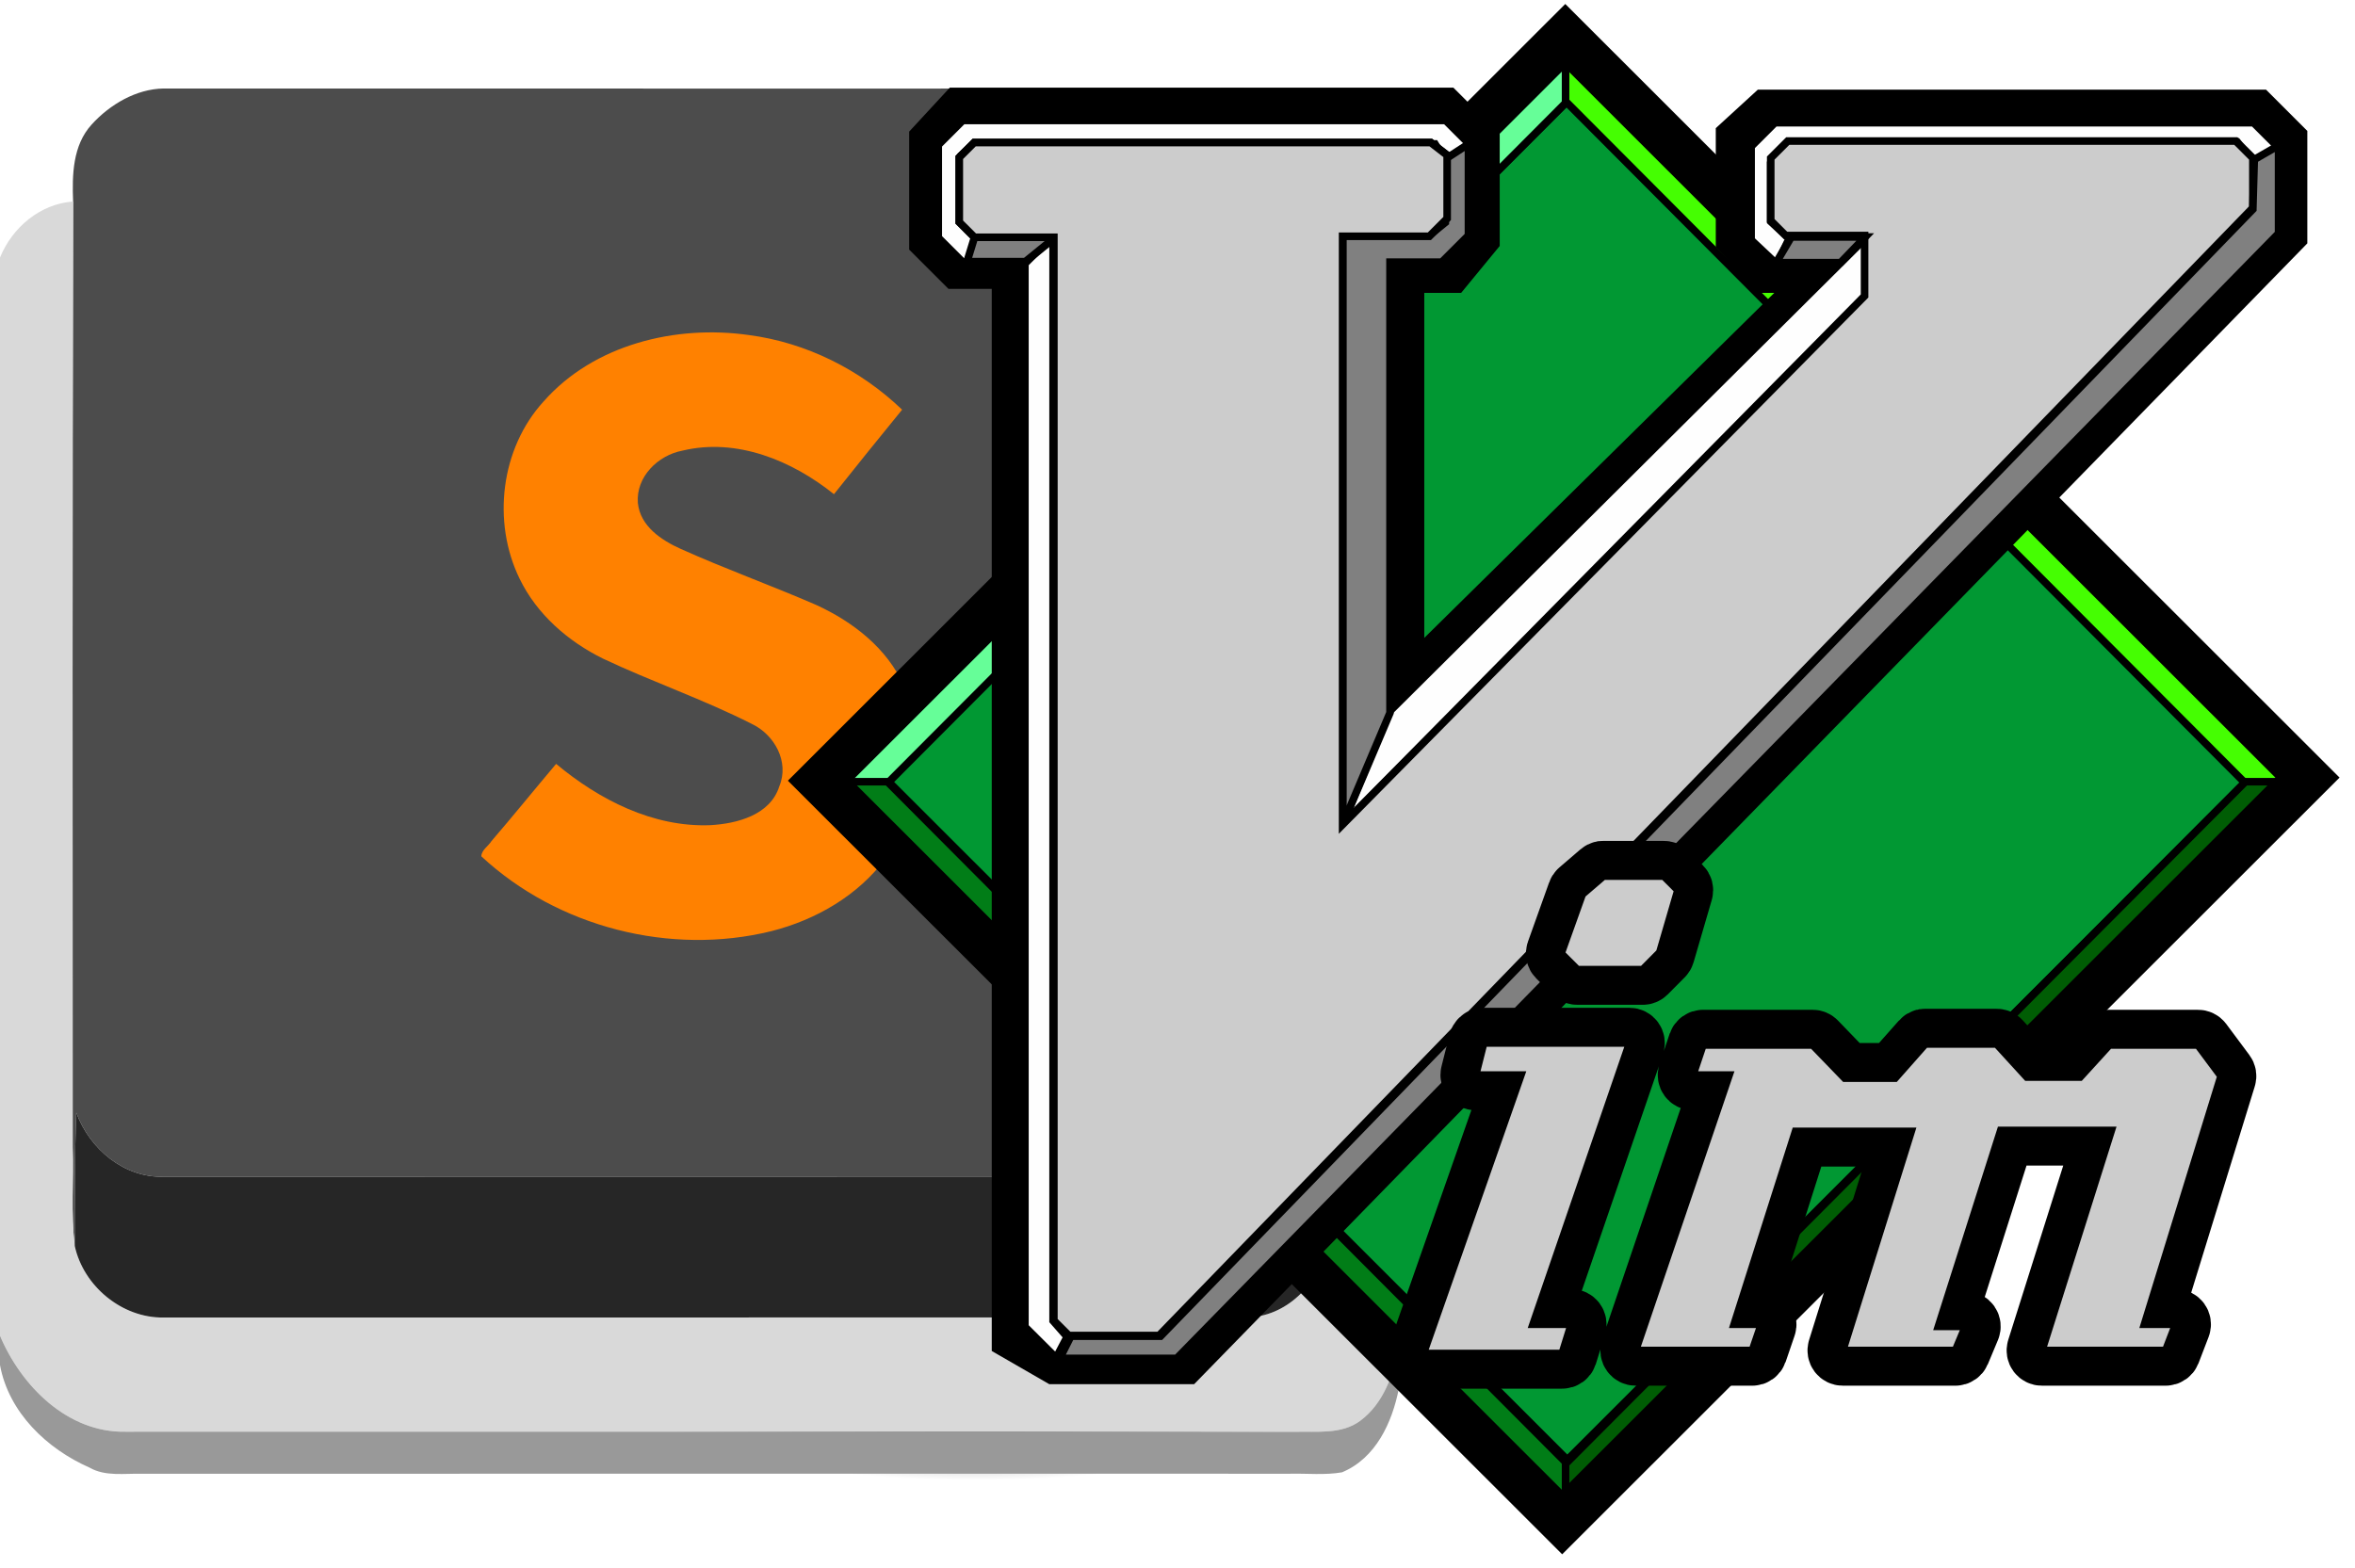
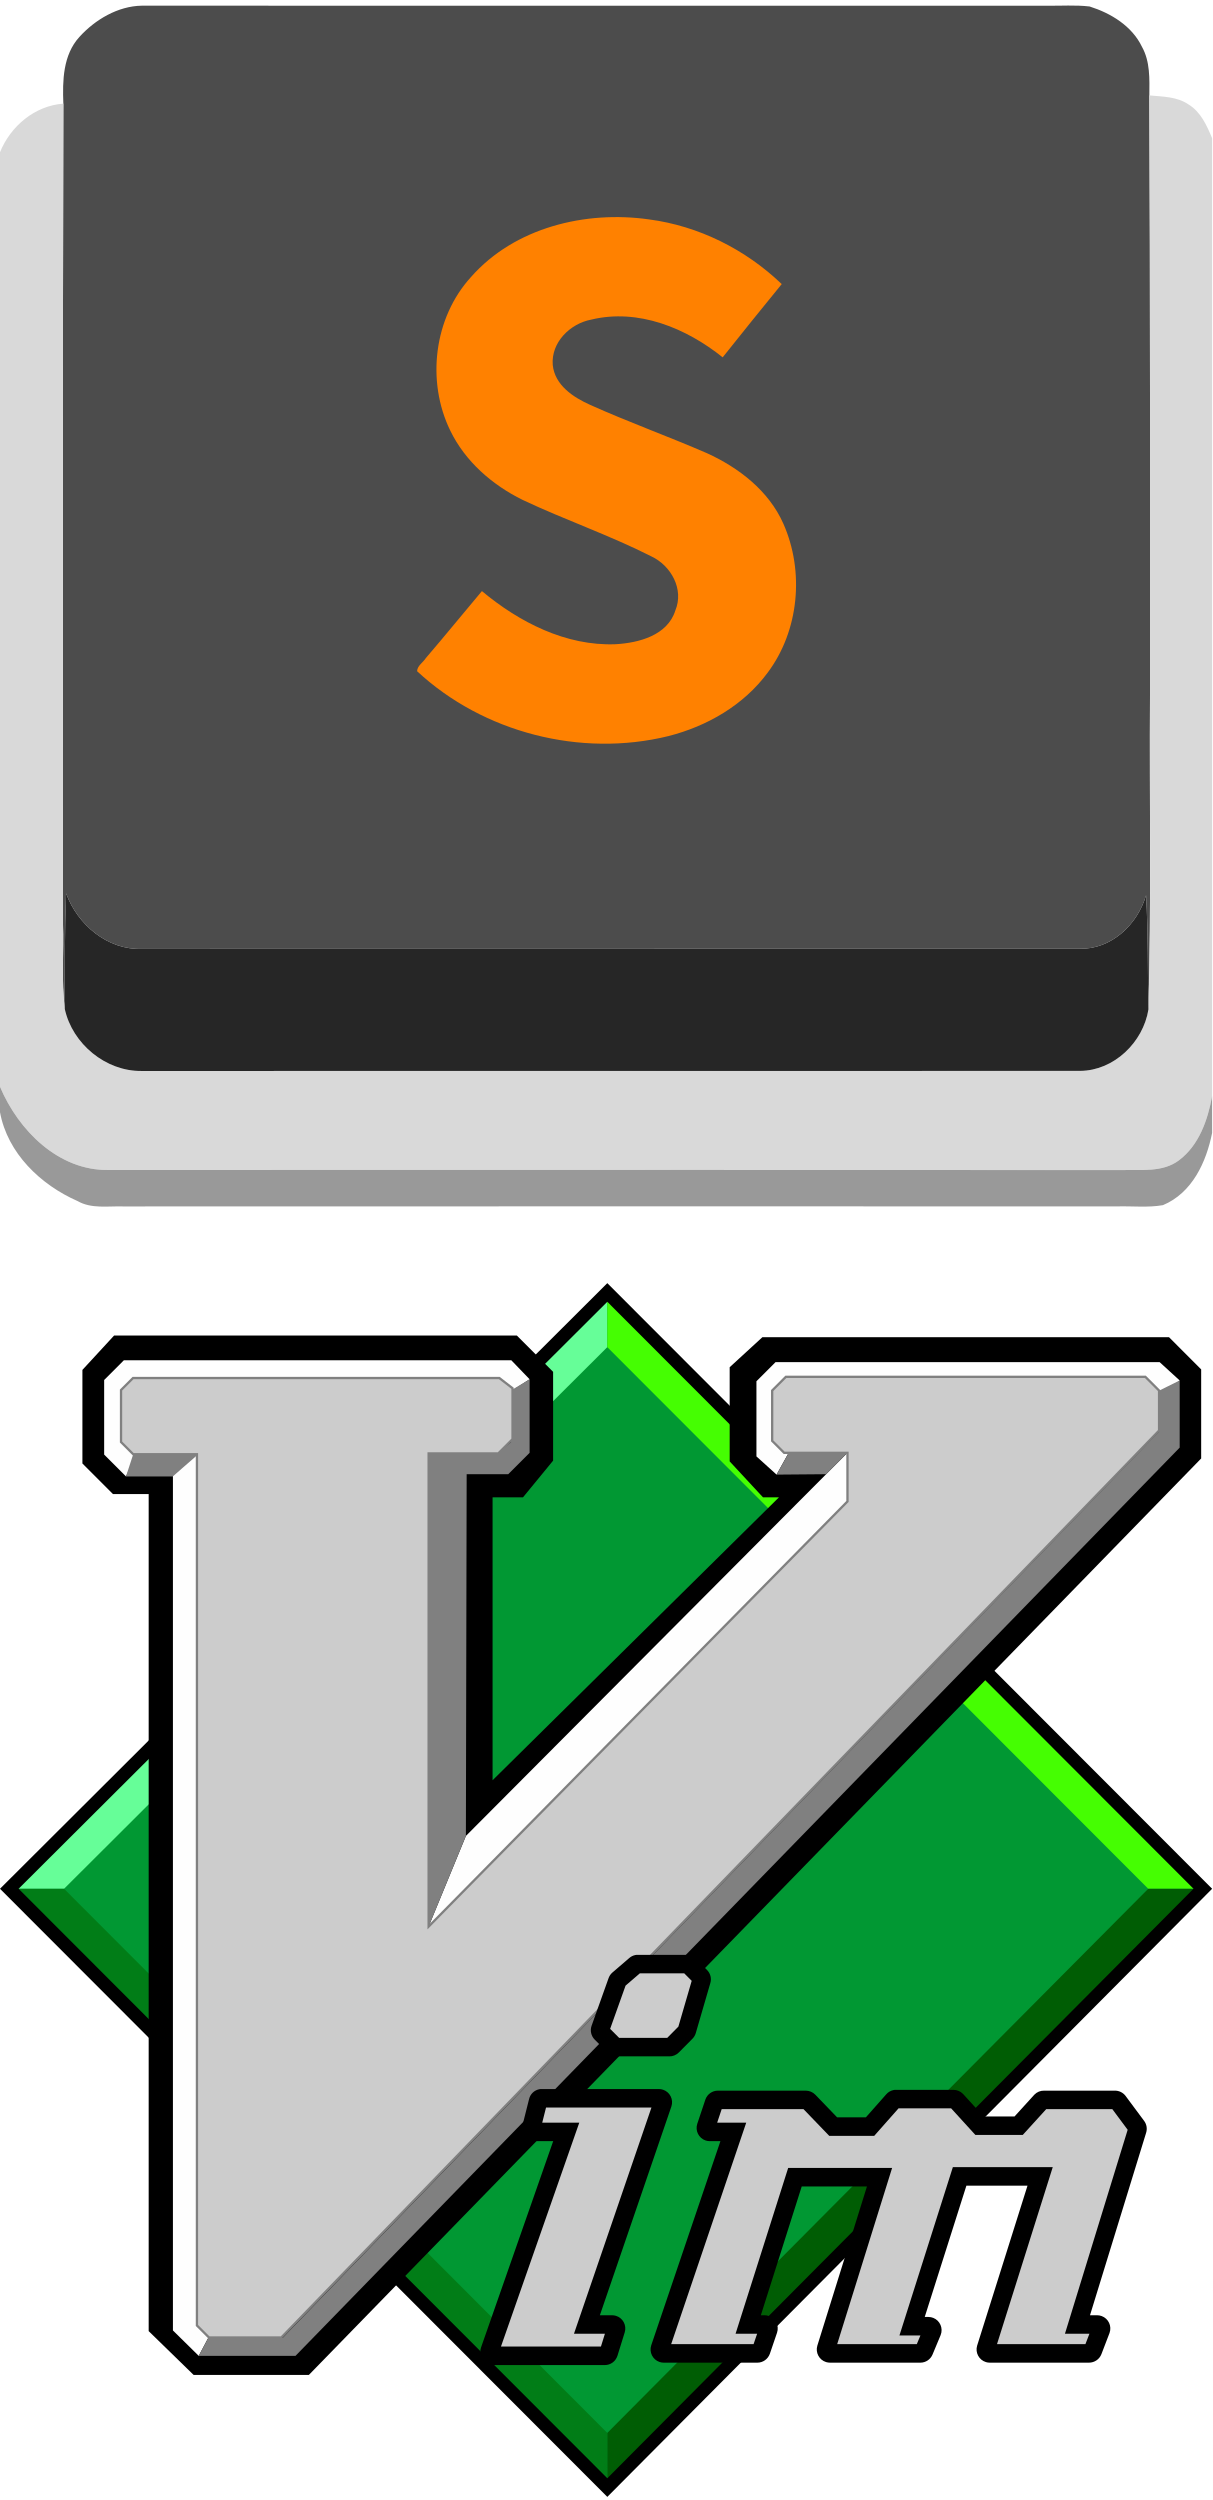
- <svg xmlns="http://www.w3.org/2000/svg" width="431px" height="287px" viewBox="0 0 431 287" version="1.1">
+ <svg xmlns="http://www.w3.org/2000/svg" width="256px" height="528px" viewBox="0 0 256 528" version="1.1">
  <defs>
    <radialGradient cx="50%" cy="50%" fx="50%" fy="50%" r="50%" id="radialGradient-1">
      <stop stop-color="#000000" offset="0%" />
      <stop stop-color="#000000" stop-opacity="0" offset="100%" />
    </radialGradient>
  </defs>
  <g id="Page-1" stroke="none" stroke-width="1" fill="none" fill-rule="evenodd">
-     <g id="SourcegraphLiveAsset" transform="translate(0, 6)">
+     <g id="SourcegraphLiveAsset">
      <g id="Page-1">
-         <g id="SourcegraphLiveAsset" transform="translate(0, 9)">
-           <path d="M178.389,256 C143.892,256 115.929,248.623 115.936,239.524 C115.929,230.425 143.892,223.048 178.389,223.048 C212.886,223.048 240.849,230.425 240.842,239.524 C240.849,248.623 212.886,256 178.389,256 L178.389,256 Z" id="path4912" fill="url(#radialGradient-1)" />
+         <g id="SourcegraphLiveAsset">
+           <path d="M178.389,252 C143.892,252 115.929,244.623 115.936,235.524 C115.929,226.425 143.892,219.048 178.389,219.048 C212.886,219.048 240.849,226.425 240.842,235.524 C240.849,244.623 212.886,252 178.389,252 L178.389,252 Z" id="path4912" fill="url(#radialGradient-1)" />
          <g id="SublimeText">
            <path d="M0,0 L256,0 L256,29.19 C254.88,26.51 253.6,23.62 251,22.05 C248.58,20.39 245.54,20.42 242.74,20.15 C242.77,16.69 242.93,13.01 241.18,9.88 C239.07,5.49 234.63,2.79 230.13,1.37 C227.11,1.02 224.07,1.25 221.04,1.21 C157.34,1.2 93.65,1.23 29.95,1.2 C24.91,1.28 20.09,4.14 16.76,7.81 C13.29,11.63 13.19,17.03 13.38,21.89 C7.34,22.32 2.23,26.65 0,32.15 L0,0 L0,0 L0,0 Z" id="Shape" />
            <path d="M16.76,7.81 C20.09,4.14 24.91,1.28 29.95,1.2 C93.65,1.23 157.34,1.2 221.04,1.21 C224.07,1.25 227.11,1.02 230.13,1.37 C234.63,2.79 239.07,5.49 241.18,9.88 C242.93,13.01 242.77,16.69 242.74,20.15 C242.94,62.43 242.87,104.71 242.88,146.99 C242.75,169.06 243.17,191.14 242.55,213.19 C242.38,205.15 242.51,197.11 242.05,189.08 C240.25,195.26 234.74,200.52 228.03,200.38 C162.03,200.42 96.02,200.37 30.02,200.41 C22.72,200.68 16.4,195.33 13.96,188.69 C13.65,196.82 13.67,204.96 13.68,213.09 C12.95,207.09 13.5,201.03 13.3,195.01 C13.3,137.3 13.23,79.59 13.38,21.89 C13.19,17.03 13.29,11.63 16.76,7.81 L16.76,7.81 L16.76,7.81 Z" id="Shape" fill="#4C4C4C" />
            <path d="M242.74,20.15 C245.54,20.42 248.58,20.39 251,22.05 C253.6,23.62 254.88,26.51 256,29.19 L256,231.5 C255.08,236.54 253.24,241.88 248.98,245.07 C245.55,247.65 241,247 236.99,247.12 C165.65,247.06 94.31,247.11 22.97,247.1 C12.36,247.3 3.89,238.74 0,229.53 L0,32.15 C2.23,26.65 7.34,22.32 13.38,21.89 C13.23,79.59 13.3,137.3 13.3,195.01 C13.5,201.03 12.95,207.09 13.68,213.09 C15.28,220.46 22.35,226.31 29.94,226.19 C96.01,226.16 162.08,226.21 228.15,226.17 C235.3,226.11 241.45,220.1 242.55,213.19 C243.17,191.14 242.75,169.06 242.88,146.99 C242.87,104.71 242.94,62.43 242.74,20.15 L242.74,20.15 L242.74,20.15 Z" id="Shape" fill="#D9D9D9" />
            <path d="M99.48,58.5 C108.68,48.05 123.66,44.42 137.08,46.34 C147.58,47.72 157.48,52.69 165.1,60 C160.91,65.14 156.75,70.28 152.63,75.47 C144.95,69.31 134.81,65.1 124.88,67.5 C120.41,68.34 116.36,72.31 116.74,77.08 C117.17,81.34 121.05,83.9 124.62,85.5 C132.74,89.15 141.13,92.16 149.3,95.71 C156.05,98.78 162.37,103.66 165.44,110.59 C169.92,120.68 168.78,133.2 162.12,142.08 C157.07,148.93 149.33,153.39 141.18,155.46 C122.68,160.02 102.04,154.74 88.09,141.76 C88.12,140.61 89.38,139.89 89.95,138.97 C93.96,134.31 97.82,129.53 101.78,124.84 C109.64,131.4 119.52,136.47 129.99,136.06 C134.88,135.79 140.98,134.21 142.63,128.94 C144.5,124.45 141.73,119.47 137.57,117.51 C128.74,113.03 119.33,109.81 110.38,105.58 C103.96,102.42 98.24,97.45 95.09,90.93 C90.02,80.53 91.62,67.11 99.48,58.5 L99.48,58.5 L99.48,58.5 Z" id="Shape" fill="#FF8100" />
            <path d="M228.03,200.38 C234.74,200.52 240.25,195.26 242.05,189.08 C242.51,197.11 242.38,205.15 242.55,213.19 C241.45,220.1 235.3,226.11 228.15,226.17 C162.08,226.21 96.01,226.16 29.94,226.19 C22.35,226.31 15.28,220.46 13.68,213.09 C13.67,204.96 13.65,196.82 13.96,188.69 C16.4,195.33 22.72,200.68 30.02,200.41 C96.02,200.37 162.03,200.42 228.03,200.38 L228.03,200.38 L228.03,200.38 Z" id="Shape" fill="#262626" />
            <path d="M0,229.53 C3.89,238.74 12.36,247.3 22.97,247.1 C94.31,247.11 165.65,247.06 236.99,247.12 C241,247 245.55,247.65 248.98,245.07 C253.24,241.88 255.08,236.54 256,231.5 L256,239.27 C254.76,245.46 251.79,251.95 245.61,254.53 C242.45,255.08 239.21,254.71 236.03,254.79 C166.01,254.79 96,254.76 26,254.8 C22.79,254.7 19.31,255.34 16.39,253.67 C8.57,250.23 1.59,243.57 0,234.9 L0,229.53 L0,229.53 L0,229.53 Z" id="Shape" fill="#999999" />
            <path d="M0,234.9 C1.59,243.57 8.57,250.23 16.39,253.67 C19.31,255.34 22.79,254.7 26,254.8 C96,254.76 166.01,254.79 236.03,254.79 C239.21,254.71 242.45,255.08 245.61,254.53 C251.79,251.95 254.76,245.46 256,239.27 L256,256 L0,256 L0,234.9 L0,234.9 L0,234.9 Z" id="Shape" />
          </g>
        </g>
-         <g id="Vimlogo" transform="translate(150, 0)" stroke="#000000">
-           <g id="layer1" transform="translate(0.010029, 0.351346)">
-             <g id="g3699" transform="translate(0.001469, 0.143517)">
-               <polygon id="path2836" stroke-width="1.385" fill="#019833" points="137.345 11.523 12.397 136.398 136.825 260.753 261.773 135.878" />
-               <polygon id="path2838" stroke-width="1.385" fill="#66FE98" points="136.825 12.043 136.825 1.116 0.944 136.918 12.397 136.918 136.825 12.043" />
-               <polygon id="path2840" stroke-width="1.385" fill="#45FE02" points="136.512 12.043 136.512 1.116 272.393 136.918 260.94 136.918 136.512 12.043" />
-               <polygon id="path2842" stroke-width="1.385" fill="#017D17" points="136.825 261.482 136.825 272.408 0.944 136.606 12.397 136.606" />
-               <polygon id="path3650" stroke-width="10.706" points="26.152 14.908 113.767 14.908 119.105 20.243 119.105 36.615 114.872 41.766 105.3 41.766 105.3 123.076 187.762 41.766 174.141 41.766 169.355 36.615 169.355 19.323 173.773 15.276 262.493 15.276 266.91 19.691 266.91 35.879 66.278 241.545 43.454 241.545 36.847 237.733 36.847 41.03 25.784 41.03 21.734 36.983 21.734 19.691 26.152 14.908" />
-               <polygon id="path2844" stroke-width="1.385" fill="#005D04" points="136.512 261.482 136.512 272.408 272.393 136.606 260.94 136.606 136.512 261.482" />
-               <polygon id="path2846" stroke-width="8.312" points="136.458 0.109 0.066 136.422 135.89 272.167 272.282 135.854" />
-               <polygon id="path3640" stroke-width="1.385" fill="#FEFEFE" points="114.698 23.23 119.644 20.628 114.568 15.555 26.194 15.555 21.703 20.043 21.703 37.018 26.682 41.993 29.057 37.018 25.933 33.896 25.933 21.929 28.276 19.848 112.616 19.848" />
-               <polygon id="path3632" stroke-width="1.388" points="177.179 19.324 174.059 22.442 174.059 33.892 176.792 36.624 191.232 36.624 191.232 47.687 95.706 144.456 95.706 36.761 111.581 36.761 114.838 33.505 114.838 21.919 111.832 19.597 28.286 19.597 25.552 22.328 25.552 34.166 28.331 36.943 42.863 36.943 42.863 235.261 45.596 237.992 62.11 237.992 262.297 31.548 262.297 22.442 259.176 19.324" />
-               <polygon id="path3646" stroke-width="1.385" fill="#FEFEFE" points="42.718 36.615 42.718 235.291 45.295 238.234 43.274 242.083 37.564 236.394 37.564 41.766" />
-               <polygon id="path3644" stroke-width="1.385" fill="#808080" points="28.44 36.615 26.968 41.398 37.643 41.398 43.534 36.615" />
-               <path d="M175.09,41.987 L177.433,37.174 L174.049,34.052 L174.049,23.386 L177.953,19.483 L259.43,19.483 L262.554,23.646 L266.979,20.524 L262.424,15.971 L174.83,15.971 L170.47,20.329 L170.47,37.434 L174.992,41.694 L175.09,41.987 Z M104.205,123.829 L95.696,144.463 L191.75,48.205 L191.75,36.758 L104.205,123.829 L104.205,123.829 Z" id="path3638" stroke-width="1.385" fill="#FEFEFE" />
-               <polygon id="path3642" stroke-width="1.385" fill="#808080" points="114.503 22.634 118.737 19.875 118.737 36.615 113.859 41.49 104.38 41.49 104.38 123.996 95.729 144.415 95.729 36.615 111.558 36.615 114.503 34.224 114.503 22.634" />
-               <polygon id="path3622" stroke-width="1.388" fill="#CCCCCC" points="177.179 19.324 174.059 22.442 174.059 33.892 176.792 36.624 191.232 36.624 191.232 47.687 95.706 144.456 95.706 36.761 111.581 36.761 114.838 33.505 114.838 21.919 111.832 19.597 28.286 19.597 25.552 22.328 25.552 34.166 28.331 36.943 42.863 36.943 42.863 235.261 45.596 237.992 62.11 237.992 262.297 31.548 262.297 22.442 259.176 19.324" />
-               <polygon id="path3636" stroke-width="1.385" fill="#808080" points="262.554 22.709 267 20.144 267 36.237 65.341 242.182 43.931 242.182 45.977 238.119 62.376 238.119 262.293 31.815" />
-               <path d="M191.351,36.891 L186.841,41.582 L175.061,41.582 L177.822,36.891 L191.351,36.891 L191.351,36.891 Z" id="path3652" stroke-width="1.385" fill="#808080" />
-               <g id="g3673" transform="translate(109.1667, 152.2741)" fill="#CCCCCC">
-                 <path d="M34.097,0.728 C33.945,0.76 33.804,0.831 33.687,0.933 L29.815,4.257 C29.699,4.362 29.613,4.495 29.565,4.644 L25.692,15.479 C25.576,15.804 25.655,16.167 25.897,16.413 L28.858,19.372 C29.03,19.536 29.259,19.626 29.496,19.622 L41.454,19.622 C41.691,19.626 41.921,19.536 42.092,19.372 L45.212,16.231 C45.32,16.123 45.398,15.99 45.44,15.844 L48.766,4.439 C48.858,4.124 48.77,3.783 48.538,3.551 L45.964,0.979 C45.793,0.814 45.564,0.724 45.326,0.728 L34.279,0.728 C34.219,0.722 34.158,0.722 34.097,0.728 L34.097,0.728 Z M12.186,31.277 C11.851,31.349 11.586,31.605 11.502,31.938 L10.022,37.811 C9.955,38.078 10.015,38.361 10.184,38.578 C10.353,38.796 10.612,38.924 10.887,38.926 L17.926,38.926 L0.478,88.71 C0.387,88.983 0.431,89.283 0.598,89.517 C0.765,89.751 1.034,89.891 1.321,89.894 L26.717,89.894 C27.109,89.9 27.459,89.651 27.583,89.279 L29.246,83.93 C29.329,83.657 29.278,83.36 29.107,83.131 C28.936,82.901 28.666,82.767 28.38,82.769 L22.64,82.769 L39.905,32.461 C39.997,32.189 39.952,31.889 39.786,31.655 C39.619,31.421 39.35,31.28 39.063,31.277 L12.368,31.277 C12.307,31.271 12.246,31.271 12.186,31.277 L12.186,31.277 Z M92.999,31.46 C92.803,31.5 92.627,31.604 92.497,31.755 L87.213,37.72 L78.808,37.72 L73.205,31.915 C73.038,31.742 72.808,31.644 72.568,31.642 L52.501,31.642 C52.124,31.642 51.787,31.879 51.658,32.233 L49.813,37.742 C49.722,38.015 49.766,38.314 49.933,38.549 C50.1,38.783 50.369,38.923 50.656,38.926 L56.031,38.926 L39.313,88.164 C39.222,88.436 39.266,88.736 39.433,88.97 C39.6,89.204 39.868,89.345 40.156,89.348 L61.521,89.348 C61.898,89.347 62.235,89.11 62.363,88.756 L64.003,83.953 C64.095,83.68 64.05,83.381 63.884,83.146 C63.717,82.912 63.448,82.772 63.161,82.769 L59.425,82.769 L70.085,49.238 L89.377,49.238 L77.214,88.187 C77.13,88.46 77.182,88.757 77.353,88.986 C77.524,89.215 77.794,89.35 78.08,89.348 L98.693,89.348 C99.051,89.345 99.373,89.13 99.513,88.801 L101.358,84.385 C101.466,84.111 101.434,83.801 101.27,83.556 C101.106,83.31 100.833,83.161 100.538,83.156 L96.802,83.156 L107.644,49.056 L126.002,49.056 L113.657,88.187 C113.574,88.46 113.625,88.757 113.796,88.986 C113.967,89.215 114.237,89.35 114.523,89.348 L137.163,89.348 C137.535,89.35 137.87,89.124 138.006,88.779 L139.851,83.975 C139.951,83.7 139.911,83.393 139.744,83.153 C139.576,82.913 139.301,82.769 139.008,82.769 L134.521,82.769 L148.164,38.494 C148.256,38.214 148.205,37.908 148.028,37.674 L143.791,31.983 C143.616,31.761 143.346,31.634 143.062,31.642 L126.868,31.642 C126.619,31.637 126.38,31.736 126.207,31.915 L121.105,37.515 L112.177,37.515 L106.892,31.733 C106.72,31.554 106.48,31.455 106.232,31.46 L93.181,31.46 C93.12,31.453 93.059,31.453 92.999,31.46 L92.999,31.46 Z" id="path3671" stroke-width="11.108" />
-                 <path d="M34.279,1.616 L30.407,4.94 L26.535,15.775 L29.496,18.735 L41.454,18.735 L44.575,15.593 L47.9,4.189 L45.326,1.616 L34.279,1.616 L34.279,1.616 Z M12.368,32.165 L10.887,38.038 L19.178,38.038 L1.321,89.006 L26.717,89.006 L28.38,83.657 L21.388,83.657 L39.063,32.165 L12.368,32.165 L12.368,32.165 Z M93.181,32.347 L87.646,38.607 L78.444,38.607 L72.568,32.529 L52.501,32.529 L50.656,38.038 L57.284,38.038 L40.156,88.46 L61.521,88.46 L63.161,83.657 L58.195,83.657 L69.424,48.35 L90.607,48.35 L78.08,88.46 L98.693,88.46 L100.538,84.044 L95.572,84.044 L106.984,48.168 L127.232,48.168 L114.523,88.46 L137.163,88.46 L139.008,83.657 L133.291,83.657 L147.299,38.22 L143.062,32.529 L126.868,32.529 L121.515,38.402 L111.767,38.402 L106.232,32.347 L93.181,32.347 L93.181,32.347 Z" id="path3665" stroke-width="1.388" />
-               </g>
-             </g>
-           </g>
+       </g>
+       <g id="vim-seeklogo.com" transform="translate(0, 271)">
+         <g id="Group">
+           <polyline id="Shape" fill="#019833" points="128.286 1.952 1.945 127.885 128.286 254.4 254.047 127.885 128.286 1.952" />
+           <polyline id="Shape" fill="#66FE98" points="128.264 13.516 128.264 2.885 2.774 127.908 13.527 127.908 128.264 13.516" />
+           <polyline id="Shape" fill="#45FE02" points="128.264 13.516 128.264 2.885 254.144 127.908 242.508 127.908 128.264 13.516" />
+           <polyline id="Shape" fill="#017D17" points="128.264 242.836 128.264 254.605 2.774 127.908 13.527 127.908 128.264 242.836" />
+           <polyline id="Shape" fill="#005D04" points="128.264 242.836 128.264 254.605 254.144 127.908 242.508 127.908 128.264 242.836" />
+           <polyline id="Shape" fill="#000000" points="65.226 230.591 40.9 230.591 31.4 221.333 31.4 44.55 23.86 44.55 17.405 38.086 17.405 18.325 24.092 11.072 109.167 11.072 116.816 18.73 116.816 37.486 110.46 45.233 104.032 45.233 104.032 104.991 164.519 45.233 161.142 45.233 154.107 37.646 154.107 17.758 161.019 11.413 246.891 11.413 253.687 18.218 253.687 37.028 65.226 230.591" />
+           <path d="M128.264,256.342 L0,127.908 L128.264,0 L256,127.908 L128.264,256.342 L128.264,256.342 L128.264,256.342 Z M3.929,127.908 L128.264,252.41 L252.069,127.908 L128.264,3.935 L3.929,127.908 L3.929,127.908 L3.929,127.908 Z" id="Shape" fill="#000000" />
+           <polyline id="Shape" fill="#FEFEFE" points="108.075 22.742 111.854 20.301 107.993 16.293 26.156 16.293 21.998 20.457 21.998 36.207 26.608 40.823 28.807 36.207 25.915 33.31 25.915 22.207 28.084 20.276 105.348 20.371 108.075 22.742" />
+           <polyline id="Shape" fill="#FEFEFE" points="41.458 35.833 41.458 220.167 44.05 222.635 41.973 226.56 36.522 221.191 36.522 40.612 41.458 35.833" />
+           <polyline id="Shape" fill="#808080" points="28.236 35.833 26.608 40.823 36.494 40.823 42.213 35.833 28.236 35.833" />
+           <path d="M166.531,35.897 L163.074,33.455 L163.074,23.559 L166.69,19.938 L242.139,19.938 L245.032,23.8 L249.149,20.551 L244.911,16.679 L163.797,16.679 L159.759,20.722 L159.759,36.593 L164.011,40.441 M98.396,116.751 L90.517,135.895 L179.465,46.586 L179.03,35.782 L98.396,116.751" id="Shape" fill="#FEFEFE" />
+           <polyline id="Shape" fill="#808080" points="107.897 22.671 111.854 20.301 111.854 35.833 107.337 40.356 98.559 40.356 98.396 116.751 90.547 135.851 90.547 35.833 105.206 35.833 107.933 33.614 107.897 22.671" />
+           <polyline id="Shape" fill="#808080" points="244.764 22.722 249.149 20.551 249.149 34.734 62.408 226.56 41.973 226.56 43.967 222.79 59.662 222.791 244.791 31.379 244.764 22.722" />
+           <path d="M179.03,35.782 L174.482,40.351 L164.011,40.441 L166.568,35.851 C166.653,35.851 179.03,35.782 179.03,35.782" id="Shape" fill="#808080" />
+           <polyline id="Shape" fill="#CCCCCC" points="165.973 19.79 163.083 22.683 163.083 33.307 165.614 35.841 178.986 35.841 178.986 46.106 90.526 135.889 90.526 35.968 105.227 35.968 108.243 32.948 108.243 22.197 105.459 20.043 28.093 20.043 25.562 22.578 25.562 33.56 28.135 36.137 41.592 36.137 41.592 220.139 44.123 222.673 59.415 222.673 244.794 31.131 244.794 22.683 241.904 19.79 165.973 19.79" />
+           <path d="M59.519,222.918 L44.022,222.918 L41.348,220.24 L41.348,36.381 L28.034,36.381 L25.318,33.661 L25.318,22.476 L27.992,19.799 L105.543,19.799 L108.488,22.077 L108.488,33.049 L105.329,36.212 L90.77,36.212 L90.77,135.293 L178.742,46.005 L178.742,36.086 L165.513,36.086 L162.839,33.408 L162.839,22.582 L165.871,19.545 L242.005,19.545 L245.038,22.582 L245.038,31.23 L244.97,31.301 L59.519,222.918 L59.519,222.918 L59.519,222.918 Z M44.225,222.429 L59.312,222.429 L244.55,31.033 L244.55,22.784 L241.803,20.034 L166.074,20.034 L163.327,22.784 L163.327,33.206 L165.715,35.597 L179.231,35.597 L179.231,46.206 L179.161,46.277 L90.282,136.485 L90.282,35.724 L105.126,35.724 L107.999,32.846 L107.999,22.317 L105.376,20.287 L28.194,20.287 L25.806,22.679 L25.806,33.459 L28.237,35.893 L41.836,35.893 L41.836,220.037 L44.225,222.429 L44.225,222.429 L44.225,222.429 Z" id="Shape" fill="#808080" />
+           <path d="M134.566,143.819 C134.425,143.848 134.295,143.914 134.186,144.009 L130.601,147.092 C130.494,147.19 130.414,147.313 130.369,147.451 L126.783,157.505 C126.675,157.806 126.749,158.142 126.973,158.371 L129.715,161.116 C129.874,161.269 130.086,161.352 130.306,161.349 L141.379,161.349 C141.599,161.352 141.811,161.269 141.969,161.116 L144.859,158.202 C144.959,158.102 145.031,157.978 145.07,157.843 L148.15,147.261 C148.235,146.969 148.154,146.653 147.939,146.438 L145.555,144.051 C145.397,143.898 145.184,143.815 144.965,143.819 L134.735,143.819 C134.679,143.813 134.622,143.813 134.566,143.819 L134.566,143.819 L134.566,143.819 Z M114.276,172.162 C113.965,172.229 113.72,172.467 113.643,172.775 L112.272,178.224 C112.161,178.67 112.432,179.123 112.878,179.234 C112.942,179.25 113.007,179.258 113.073,179.259 L119.591,179.259 L103.434,225.449 C103.288,225.886 103.523,226.358 103.959,226.504 C104.041,226.532 104.127,226.547 104.215,226.548 L127.732,226.548 C128.095,226.553 128.419,226.322 128.534,225.977 L130.074,221.014 C130.208,220.574 129.961,220.108 129.521,219.973 C129.441,219.949 129.357,219.936 129.272,219.937 L123.957,219.937 L139.945,173.261 C140.091,172.824 139.856,172.352 139.42,172.206 C139.338,172.178 139.251,172.163 139.164,172.162 L114.444,172.162 C114.388,172.157 114.332,172.157 114.276,172.162 L114.276,172.162 L114.276,172.162 Z M189.111,172.331 C188.93,172.369 188.766,172.465 188.646,172.606 L183.753,178.139 L175.97,178.139 L170.781,172.754 C170.626,172.593 170.414,172.502 170.191,172.5 L151.609,172.5 C151.259,172.501 150.947,172.72 150.828,173.049 L149.12,178.161 C148.974,178.597 149.208,179.069 149.644,179.216 C149.727,179.243 149.813,179.258 149.9,179.259 L154.878,179.259 L139.396,224.942 C139.25,225.379 139.485,225.851 139.921,225.998 C140.003,226.025 140.09,226.04 140.177,226.041 L159.961,226.041 C160.311,226.04 160.622,225.821 160.742,225.492 L162.26,221.035 C162.406,220.599 162.172,220.126 161.736,219.98 C161.653,219.952 161.567,219.938 161.48,219.937 L158.021,219.937 L167.892,188.826 L185.757,188.826 L174.494,224.964 C174.359,225.404 174.606,225.87 175.046,226.004 C175.127,226.029 175.211,226.041 175.295,226.041 L194.383,226.041 C194.715,226.038 195.013,225.839 195.143,225.534 L196.851,221.436 C197.021,221.009 196.812,220.524 196.385,220.355 C196.291,220.318 196.192,220.298 196.092,220.296 L192.633,220.296 L202.673,188.657 L219.673,188.657 L208.241,224.964 C208.107,225.404 208.354,225.87 208.793,226.004 C208.874,226.029 208.958,226.041 209.043,226.041 L230.008,226.041 C230.352,226.043 230.663,225.833 230.789,225.513 L232.497,221.056 C232.655,220.624 232.433,220.146 232.001,219.988 C231.91,219.954 231.814,219.937 231.717,219.937 L227.561,219.937 L240.196,178.858 C240.28,178.598 240.233,178.315 240.069,178.097 L236.146,172.817 C235.984,172.611 235.733,172.493 235.471,172.5 L220.475,172.5 C220.244,172.496 220.023,172.588 219.863,172.754 L215.138,177.949 L206.87,177.949 L201.977,172.585 C201.817,172.419 201.595,172.327 201.365,172.331 L189.279,172.331 C189.223,172.326 189.167,172.326 189.111,172.331 L189.111,172.331 L189.111,172.331 Z" id="Shape" fill="#CCCCCC" />
+           <path d="M128.359,162.524 C128.882,163.028 129.566,163.304 130.26,163.304 C130.275,163.304 130.29,163.304 130.306,163.303 L141.345,163.303 C142.087,163.326 142.789,163.04 143.358,162.493 L146.241,159.584 C146.575,159.25 146.82,158.833 146.947,158.389 L150.026,147.809 C150.311,146.83 150.041,145.774 149.321,145.057 L146.912,142.644 C146.377,142.128 145.674,141.844 144.965,141.864 L134.805,141.864 C134.659,141.856 134.513,141.859 134.369,141.874 L134.164,141.906 C133.694,142.005 133.255,142.224 132.912,142.526 L129.326,145.61 L129.285,145.647 C128.936,145.965 128.673,146.367 128.521,146.814 L124.943,156.845 C124.584,157.846 124.834,158.982 125.59,159.752 L128.359,162.524 L128.359,162.524 L128.359,162.524 Z M144.513,145.773 L146.088,147.35 L143.272,157.026 L140.926,159.394 L130.758,159.395 L128.861,157.495 L132.118,148.365 L135.132,145.773 L144.513,145.773 L144.513,145.773 L144.513,145.773 Z" id="Shape" fill="#000000" />
+           <path d="M241.638,176.931 L237.715,171.651 L237.68,171.606 C237.146,170.928 236.32,170.535 235.455,170.546 L220.507,170.546 C219.73,170.528 218.993,170.842 218.458,171.394 L214.274,175.995 L207.733,175.995 L203.421,171.268 L203.381,171.225 C202.847,170.673 202.108,170.378 201.365,170.377 L189.349,170.377 C189.204,170.369 189.057,170.372 188.913,170.387 L188.711,170.418 C188.11,170.543 187.559,170.87 187.182,171.311 L182.872,176.185 L176.801,176.185 L172.186,171.395 C171.671,170.862 170.949,170.552 170.191,170.546 L151.603,170.546 C150.438,170.549 149.389,171.287 148.991,172.383 L147.267,177.538 C146.778,178.995 147.565,180.579 149.023,181.069 C149.299,181.161 149.587,181.21 149.9,181.213 L152.152,181.213 L137.542,224.323 C137.056,225.778 137.843,227.361 139.299,227.851 C139.576,227.943 139.864,227.992 140.177,227.995 L159.967,227.995 C161.133,227.992 162.183,227.253 162.592,226.122 L164.114,221.656 C164.601,220.2 163.814,218.617 162.357,218.127 C162.08,218.034 161.792,217.985 161.48,217.982 L160.691,217.982 L169.322,190.781 L183.1,190.781 L172.624,224.392 C172.175,225.862 173.005,227.423 174.471,227.872 C174.742,227.955 175.032,227.989 175.295,227.995 L194.4,227.995 C195.51,227.986 196.508,227.32 196.947,226.286 L198.669,222.156 C199.234,220.727 198.533,219.104 197.111,218.54 C196.794,218.413 196.461,218.347 196.092,218.341 L195.304,218.341 L204.103,190.612 L217.008,190.612 L206.371,224.394 C205.924,225.863 206.754,227.424 208.219,227.872 C208.484,227.954 208.76,227.995 209.028,227.995 L209.043,227.995 L229.995,227.995 C231.153,227.988 232.189,227.293 232.614,226.212 L234.333,221.727 C234.86,220.284 234.116,218.68 232.673,218.152 C232.37,218.041 232.051,217.984 231.717,217.982 L230.207,217.982 L242.054,179.464 C242.336,178.6 242.178,177.649 241.638,176.931 L241.638,176.931 L241.638,176.931 Z M224.915,221.891 L230.084,221.891 L229.242,224.086 L210.566,224.086 L222.338,186.703 L201.242,186.703 L189.962,222.251 L194.394,222.251 L193.629,224.086 L176.814,224.086 L188.413,186.872 L166.461,186.872 L155.35,221.891 L159.904,221.891 L159.156,224.086 L141.75,224.086 L157.604,177.304 L151.467,177.304 L152.419,174.455 L169.706,174.455 L175.139,180.094 L184.634,180.094 L189.769,174.286 L200.883,174.285 L206.007,179.904 L216.003,179.904 L220.958,174.455 L234.928,174.455 L238.164,178.811 L224.915,221.891 L224.915,221.891 L224.915,221.891 Z" id="Shape" fill="#000000" />
+           <path d="M130.096,218.105 C129.826,218.022 129.556,217.989 129.272,217.982 L126.692,217.982 L141.798,173.883 C142.287,172.425 141.499,170.842 140.041,170.352 C139.766,170.26 139.478,170.211 139.164,170.208 L114.514,170.208 C114.368,170.2 114.222,170.203 114.077,170.218 L113.864,170.252 C112.818,170.477 112.006,171.262 111.747,172.298 L110.375,177.752 C110.004,179.242 110.914,180.757 112.409,181.132 C112.621,181.184 112.84,181.212 113.073,181.213 L116.836,181.213 L101.581,224.828 C101.092,226.286 101.881,227.869 103.337,228.358 C103.614,228.45 103.902,228.499 104.215,228.502 L127.704,228.502 L127.745,228.502 C128.949,228.502 130.008,227.739 130.401,226.556 L131.943,221.585 C132.392,220.116 131.562,218.554 130.096,218.105 L130.096,218.105 L130.096,218.105 Z M105.804,224.593 L122.345,177.304 L114.519,177.304 L115.321,174.117 L137.585,174.117 L121.221,221.891 L127.755,221.891 L126.917,224.593 L105.804,224.593 L105.804,224.593 L105.804,224.593 Z" id="Shape" fill="#000000" />
        </g>
      </g>
    </g>
  </g>
</svg>
